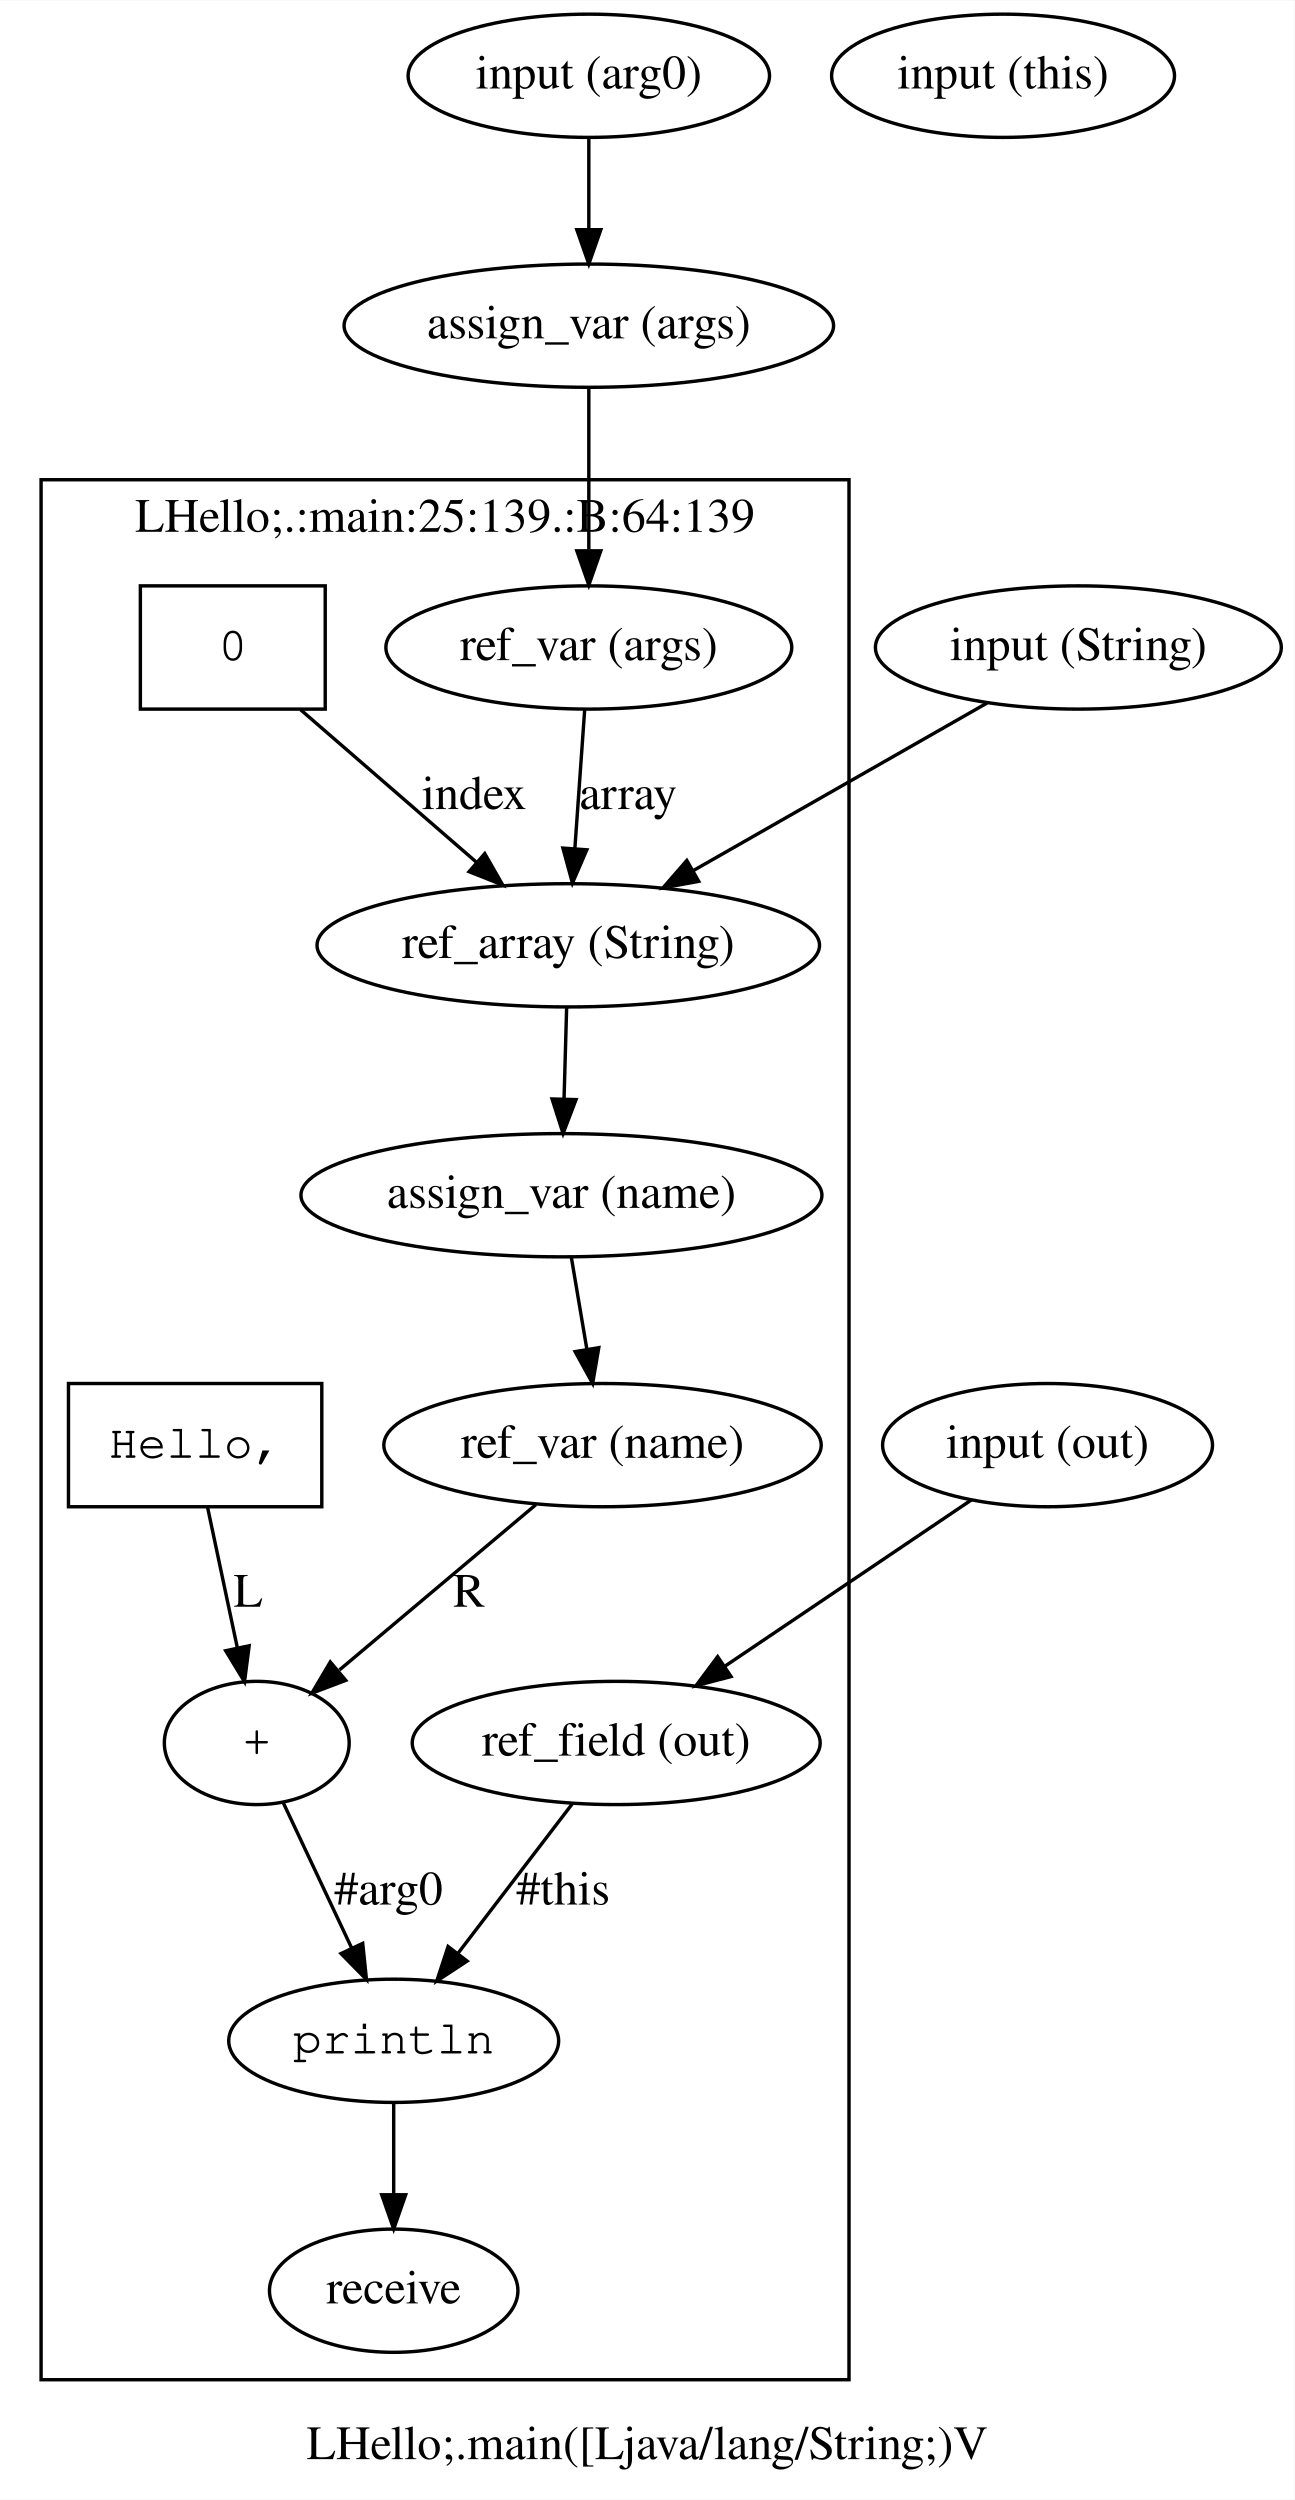
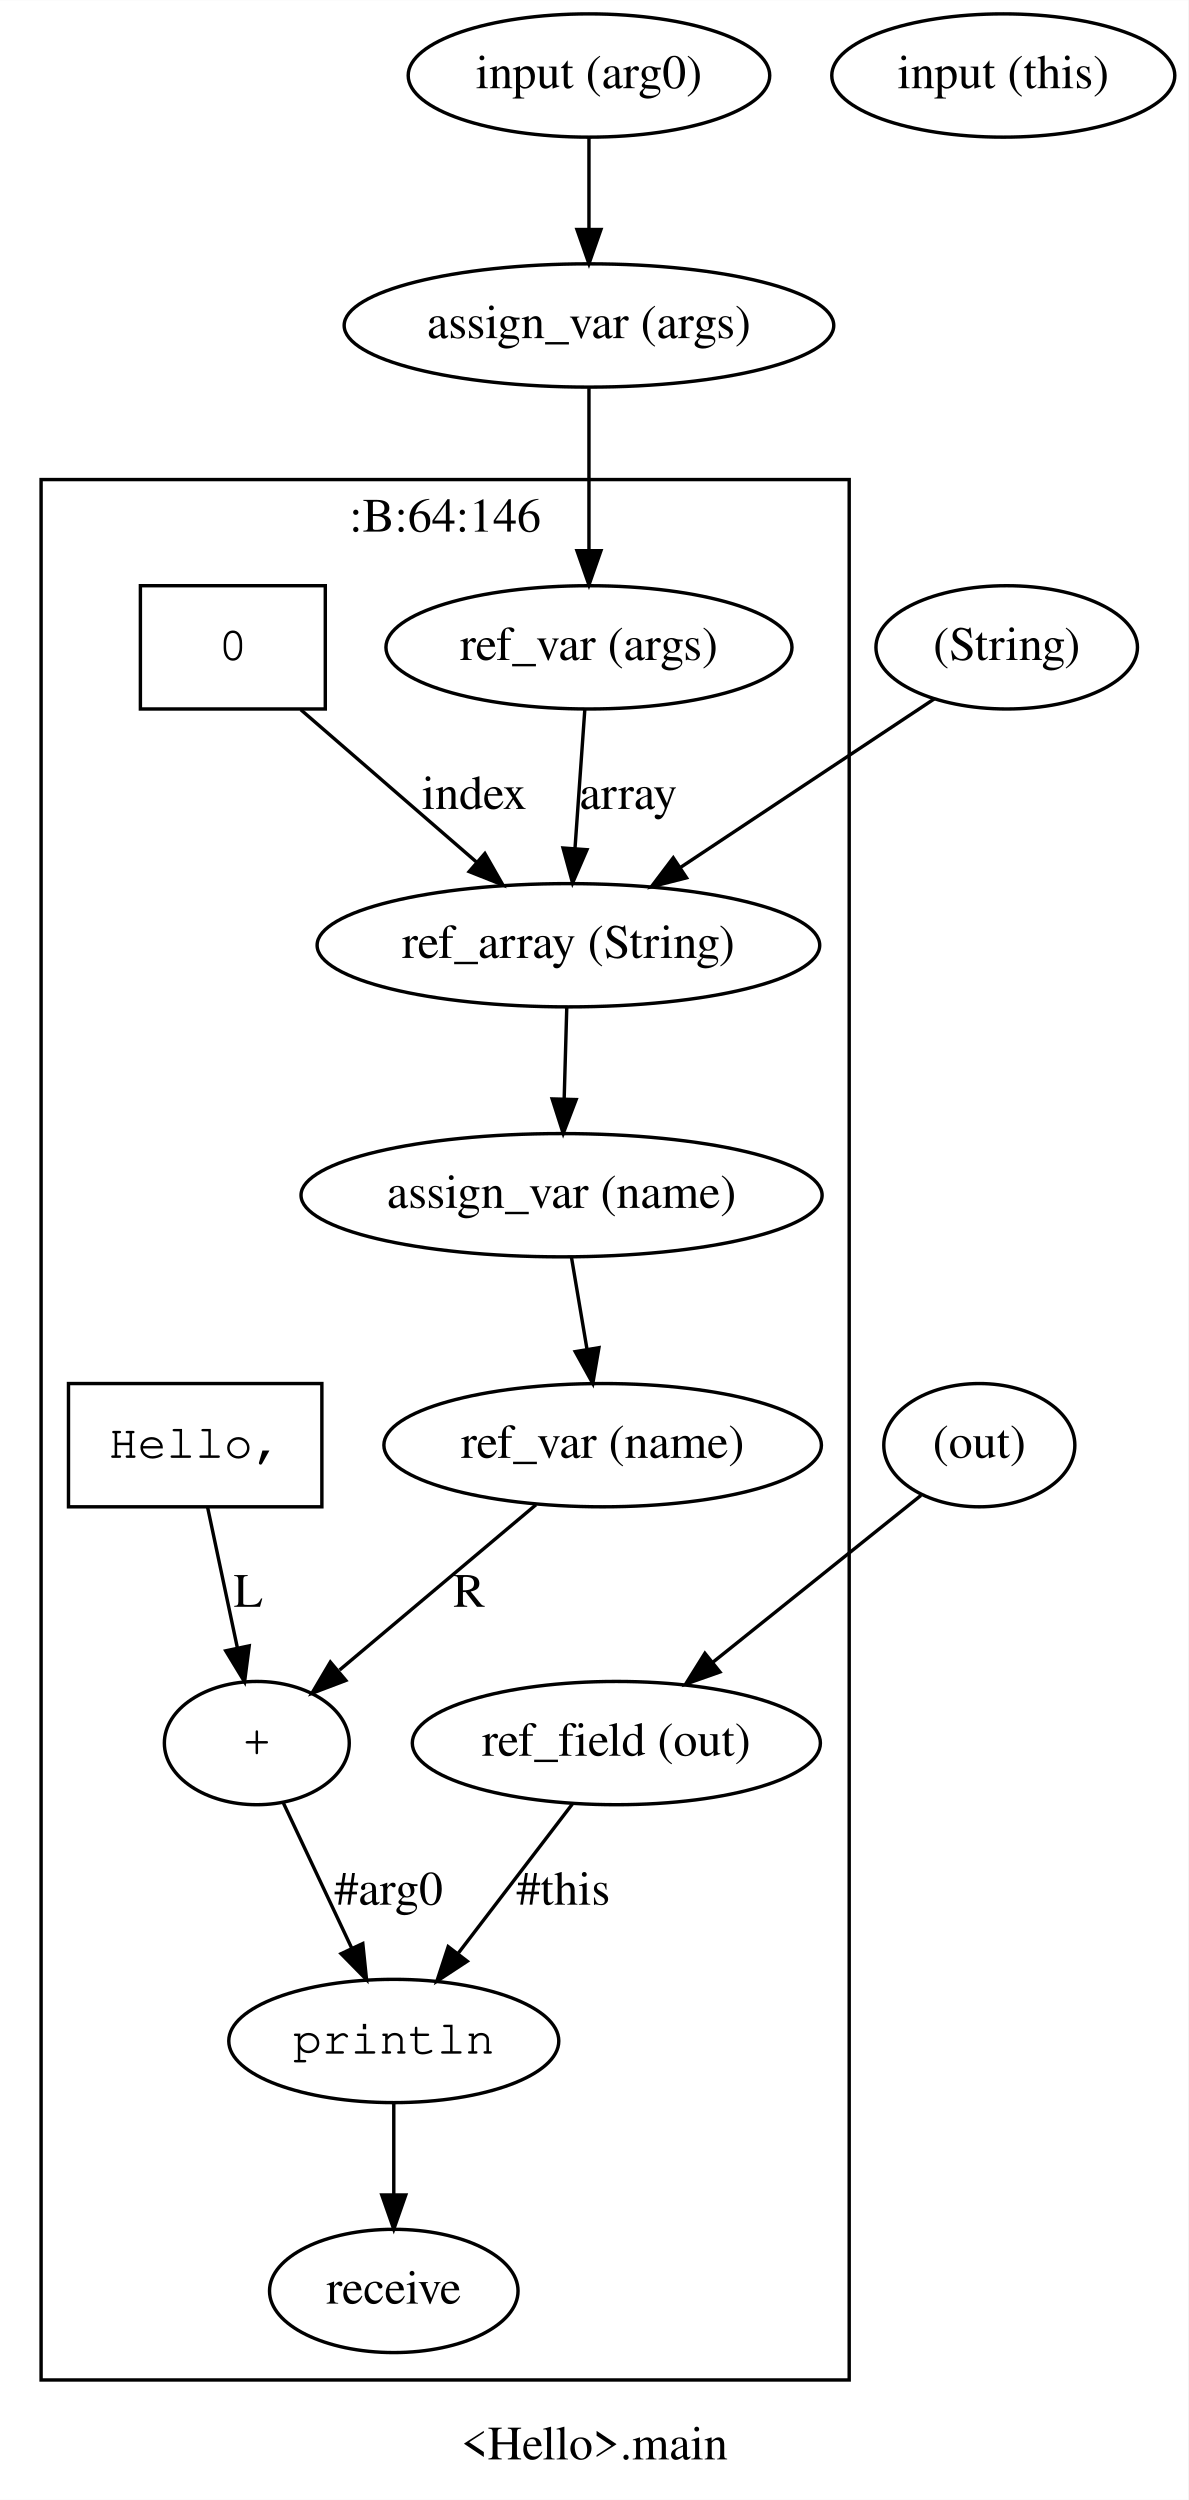
- <svg xmlns="http://www.w3.org/2000/svg" width="378pt" height="730pt" viewBox="0.00 0.00 378.14 730.00">
+ <svg xmlns="http://www.w3.org/2000/svg" width="347pt" height="730pt" viewBox="0.00 0.00 347.05 730.00">
  <g id="page0,1_graph0" class="graph" transform="scale(1 1) rotate(0) translate(4 726)">
-     <polygon fill="white" stroke="transparent" points="-4,4 -4,-726 374.14,-726 374.14,4 -4,4" />
-     <text text-anchor="middle" x="185.07" y="-7.8" font-family="Times,serif" font-size="14.00">LHello;.main([Ljava/lang/String;)V</text>
+     <polygon fill="white" stroke="transparent" points="-4,4 -4,-726 343.05,-726 343.05,4 -4,4" />
+     <text text-anchor="middle" x="169.52" y="-7.8" font-family="Times,serif" font-size="14.00">&lt;Hello&gt;.main</text>
    <g id="clust1" class="cluster">
      <polygon fill="none" stroke="black" points="8,-31 8,-586 244,-586 244,-31 8,-31" />
-       <text text-anchor="middle" x="126" y="-570.8" font-family="Times,serif" font-size="14.00">LHello;.:main:25:139.:B:64:139</text>
+       <text text-anchor="middle" x="126" y="-570.8" font-family="Times,serif" font-size="14.00">:B:64:146</text>
    </g>
    <g id="node1" class="node">
      <ellipse fill="none" stroke="black" cx="168" cy="-704" rx="52.79" ry="18" />
      <text text-anchor="middle" x="168" y="-700.3" font-family="Times,serif" font-size="14.00">input (arg0)</text>
    </g>
    <g id="node2" class="node">
      <ellipse fill="none" stroke="black" cx="168" cy="-631" rx="71.49" ry="18" />
      <text text-anchor="middle" x="168" y="-627.3" font-family="Times,serif" font-size="14.00">assign_var (args)</text>
    </g>
    <g id="edge1" class="edge">
      <path fill="none" stroke="black" d="M168,-685.81C168,-677.79 168,-668.05 168,-659.07" />
      <polygon fill="black" stroke="black" points="171.5,-659.03 168,-649.03 164.5,-659.03 171.5,-659.03" />
    </g>
    <g id="node6" class="node">
      <ellipse fill="none" stroke="black" cx="168" cy="-537" rx="59.29" ry="18" />
      <text text-anchor="middle" x="168" y="-533.3" font-family="Times,serif" font-size="14.00">ref_var (args)</text>
    </g>
    <g id="edge2" class="edge">
      <path fill="none" stroke="black" d="M168,-612.7C168,-599.46 168,-580.95 168,-565.66" />
      <polygon fill="black" stroke="black" points="171.5,-565.23 168,-555.23 164.5,-565.23 171.5,-565.23" />
    </g>
    <g id="node3" class="node">
      <ellipse fill="none" stroke="black" cx="289" cy="-704" rx="50.09" ry="18" />
      <text text-anchor="middle" x="289" y="-700.3" font-family="Times,serif" font-size="14.00">input (this)</text>
    </g>
    <g id="node4" class="node">
-       <ellipse fill="none" stroke="black" cx="311" cy="-537" rx="59.29" ry="18" />
-       <text text-anchor="middle" x="311" y="-533.3" font-family="Times,serif" font-size="14.00">input (String)</text>
+       <ellipse fill="none" stroke="black" cx="290" cy="-537" rx="38.19" ry="18" />
+       <text text-anchor="middle" x="290" y="-533.3" font-family="Times,serif" font-size="14.00">(String)</text>
    </g>
    <g id="node8" class="node">
      <ellipse fill="none" stroke="black" cx="162" cy="-450" rx="73.39" ry="18" />
      <text text-anchor="middle" x="162" y="-446.3" font-family="Times,serif" font-size="14.00">ref_array (String)</text>
    </g>
    <g id="edge5" class="edge">
-       <path fill="none" stroke="black" d="M284.36,-520.8C260.48,-507.18 225.21,-487.06 198.66,-471.91" />
-       <polygon fill="black" stroke="black" points="200.09,-468.7 189.67,-466.78 196.62,-474.78 200.09,-468.7" />
+       <path fill="none" stroke="black" d="M268.86,-521.96C248.72,-508.58 218.08,-488.24 194.77,-472.76" />
+       <polygon fill="black" stroke="black" points="196.49,-469.7 186.23,-467.09 192.62,-475.54 196.49,-469.7" />
    </g>
    <g id="node5" class="node">
-       <ellipse fill="none" stroke="black" cx="302" cy="-304" rx="48.19" ry="18" />
-       <text text-anchor="middle" x="302" y="-300.3" font-family="Times,serif" font-size="14.00">input (out)</text>
+       <ellipse fill="none" stroke="black" cx="282" cy="-304" rx="27.9" ry="18" />
+       <text text-anchor="middle" x="282" y="-300.3" font-family="Times,serif" font-size="14.00">(out)</text>
    </g>
    <g id="node10" class="node">
      <ellipse fill="none" stroke="black" cx="176" cy="-217" rx="59.59" ry="18" />
      <text text-anchor="middle" x="176" y="-213.3" font-family="Times,serif" font-size="14.00">ref_field (out)</text>
    </g>
    <g id="edge7" class="edge">
-       <path fill="none" stroke="black" d="M279.76,-288C259.81,-274.54 230.28,-254.62 207.82,-239.47" />
-       <polygon fill="black" stroke="black" points="209.54,-236.41 199.29,-233.71 205.63,-242.21 209.54,-236.41" />
+       <path fill="none" stroke="black" d="M264.97,-289.34C248.58,-276.2 223.51,-256.1 204.15,-240.58" />
+       <polygon fill="black" stroke="black" points="206.24,-237.76 196.25,-234.24 201.86,-243.22 206.24,-237.76" />
    </g>
    <g id="edge3" class="edge">
      <path fill="none" stroke="black" d="M166.79,-518.8C165.96,-507.16 164.86,-491.55 163.92,-478.24" />
      <polygon fill="black" stroke="black" points="167.41,-477.9 163.21,-468.18 160.43,-478.4 167.41,-477.9" />
      <text text-anchor="middle" x="179.5" y="-489.8" font-family="Times,serif" font-size="14.00">array</text>
    </g>
    <g id="node7" class="node">
      <polygon fill="none" stroke="black" points="91,-555 37,-555 37,-519 91,-519 91,-555" />
      <text text-anchor="middle" x="64" y="-533.3" font-family="Courier,monospace" font-size="14.00">0</text>
    </g>
    <g id="edge4" class="edge">
      <path fill="none" stroke="black" d="M83.83,-518.8C98.64,-505.96 119.02,-488.27 135.27,-474.19" />
      <polygon fill="black" stroke="black" points="137.6,-476.79 142.86,-467.6 133.02,-471.51 137.6,-476.79" />
      <text text-anchor="middle" x="134.5" y="-489.8" font-family="Times,serif" font-size="14.00">index</text>
    </g>
    <g id="node9" class="node">
      <ellipse fill="none" stroke="black" cx="160" cy="-377" rx="76.09" ry="18" />
      <text text-anchor="middle" x="160" y="-373.3" font-family="Times,serif" font-size="14.00">assign_var (name)</text>
    </g>
    <g id="edge6" class="edge">
      <path fill="none" stroke="black" d="M161.52,-431.81C161.29,-423.79 161.02,-414.05 160.76,-405.07" />
      <polygon fill="black" stroke="black" points="164.26,-404.93 160.48,-395.03 157.26,-405.12 164.26,-404.93" />
    </g>
    <g id="node12" class="node">
      <ellipse fill="none" stroke="black" cx="172" cy="-304" rx="63.89" ry="18" />
      <text text-anchor="middle" x="172" y="-300.3" font-family="Times,serif" font-size="14.00">ref_var (name)</text>
    </g>
    <g id="edge8" class="edge">
      <path fill="none" stroke="black" d="M162.9,-358.81C164.26,-350.79 165.91,-341.05 167.42,-332.07" />
      <polygon fill="black" stroke="black" points="170.91,-332.47 169.12,-322.03 164,-331.31 170.91,-332.47" />
    </g>
    <g id="node14" class="node">
      <ellipse fill="none" stroke="black" cx="111" cy="-130" rx="48.19" ry="18" />
      <text text-anchor="middle" x="111" y="-126.3" font-family="Courier,monospace" font-size="14.00">println</text>
    </g>
    <g id="edge11" class="edge">
      <path fill="none" stroke="black" d="M163.16,-199.21C153.66,-186.79 140.57,-169.67 129.89,-155.7" />
      <polygon fill="black" stroke="black" points="132.45,-153.29 123.59,-147.47 126.89,-157.54 132.45,-153.29" />
      <text text-anchor="middle" x="160.5" y="-169.8" font-family="Times,serif" font-size="14.00">#this</text>
    </g>
    <g id="node11" class="node">
      <polygon fill="none" stroke="black" points="90,-322 16,-322 16,-286 90,-286 90,-322" />
      <text text-anchor="middle" x="53" y="-300.3" font-family="Courier,monospace" font-size="14.00">Hello, </text>
    </g>
    <g id="node13" class="node">
      <ellipse fill="none" stroke="black" cx="71" cy="-217" rx="27" ry="18" />
      <text text-anchor="middle" x="71" y="-213.3" font-family="Courier,monospace" font-size="14.00">+</text>
    </g>
    <g id="edge9" class="edge">
      <path fill="none" stroke="black" d="M56.64,-285.8C59.12,-274.09 62.46,-258.34 65.29,-244.97" />
      <polygon fill="black" stroke="black" points="68.78,-245.39 67.42,-234.89 61.93,-243.94 68.78,-245.39" />
      <text text-anchor="middle" x="68.5" y="-256.8" font-family="Times,serif" font-size="14.00">L</text>
    </g>
    <g id="edge10" class="edge">
      <path fill="none" stroke="black" d="M152.53,-286.61C136.17,-272.85 112.73,-253.12 95.17,-238.34" />
      <polygon fill="black" stroke="black" points="96.99,-235.3 87.09,-231.54 92.48,-240.66 96.99,-235.3" />
      <text text-anchor="middle" x="133" y="-256.8" font-family="Times,serif" font-size="14.00">R</text>
    </g>
    <g id="edge12" class="edge">
      <path fill="none" stroke="black" d="M78.71,-199.61C84.39,-187.54 92.23,-170.88 98.77,-157" />
      <polygon fill="black" stroke="black" points="101.95,-158.46 103.04,-147.92 95.61,-155.48 101.95,-158.46" />
      <text text-anchor="middle" x="109.5" y="-169.8" font-family="Times,serif" font-size="14.00">#arg0</text>
    </g>
    <g id="node15" class="node">
      <ellipse fill="none" stroke="black" cx="111" cy="-57" rx="36.29" ry="18" />
      <text text-anchor="middle" x="111" y="-53.3" font-family="Times,serif" font-size="14.00">receive</text>
    </g>
    <g id="edge13" class="edge">
      <path fill="none" stroke="black" d="M111,-111.81C111,-103.79 111,-94.05 111,-85.07" />
      <polygon fill="black" stroke="black" points="114.5,-85.03 111,-75.03 107.5,-85.03 114.5,-85.03" />
    </g>
  </g>
</svg>
